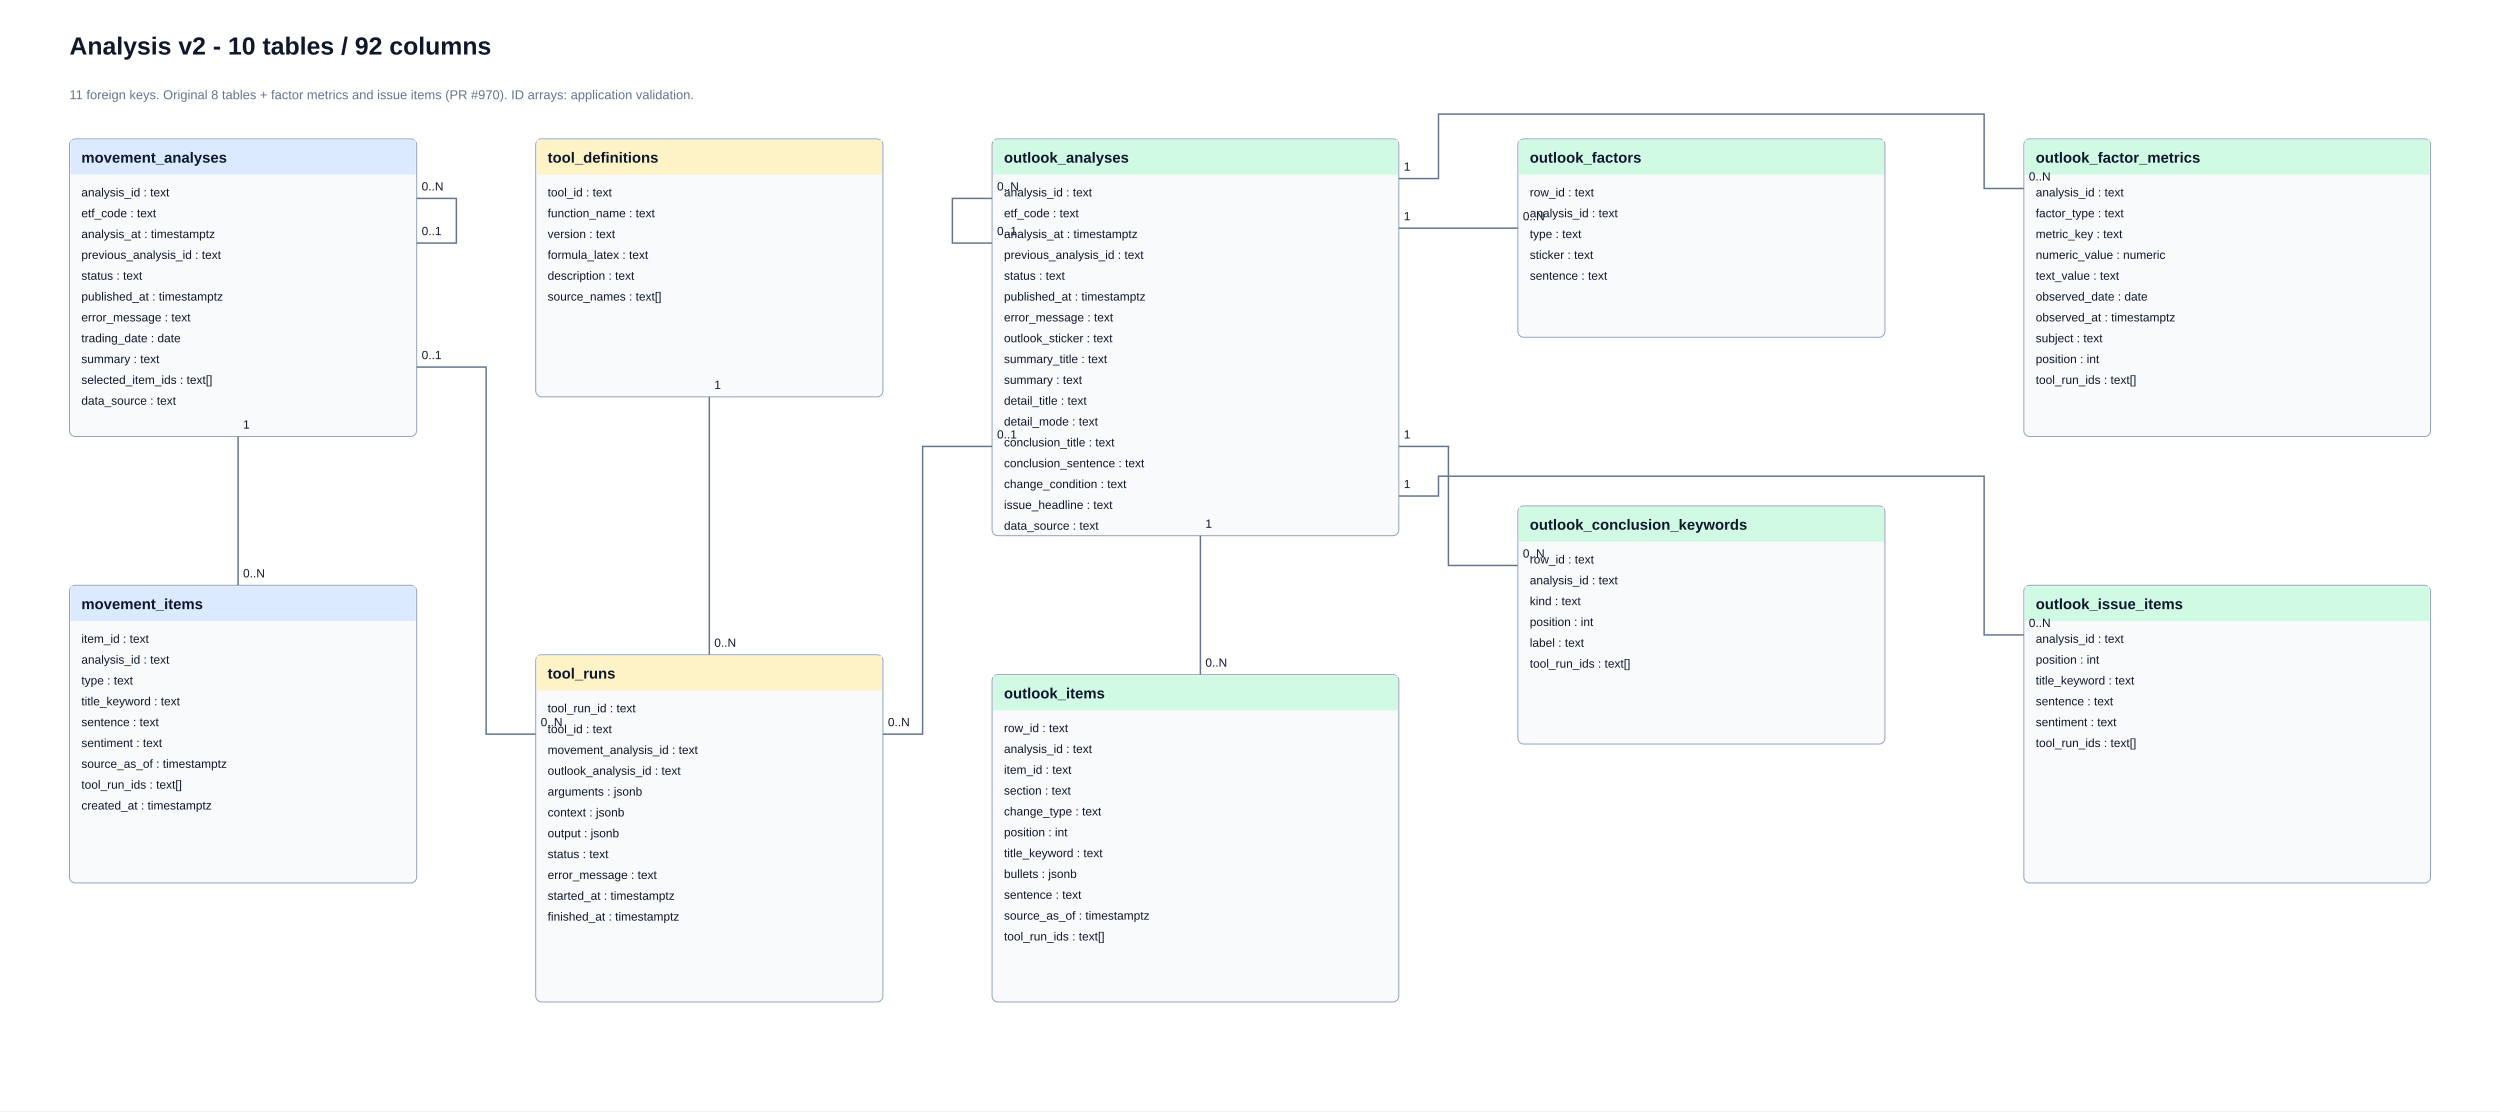
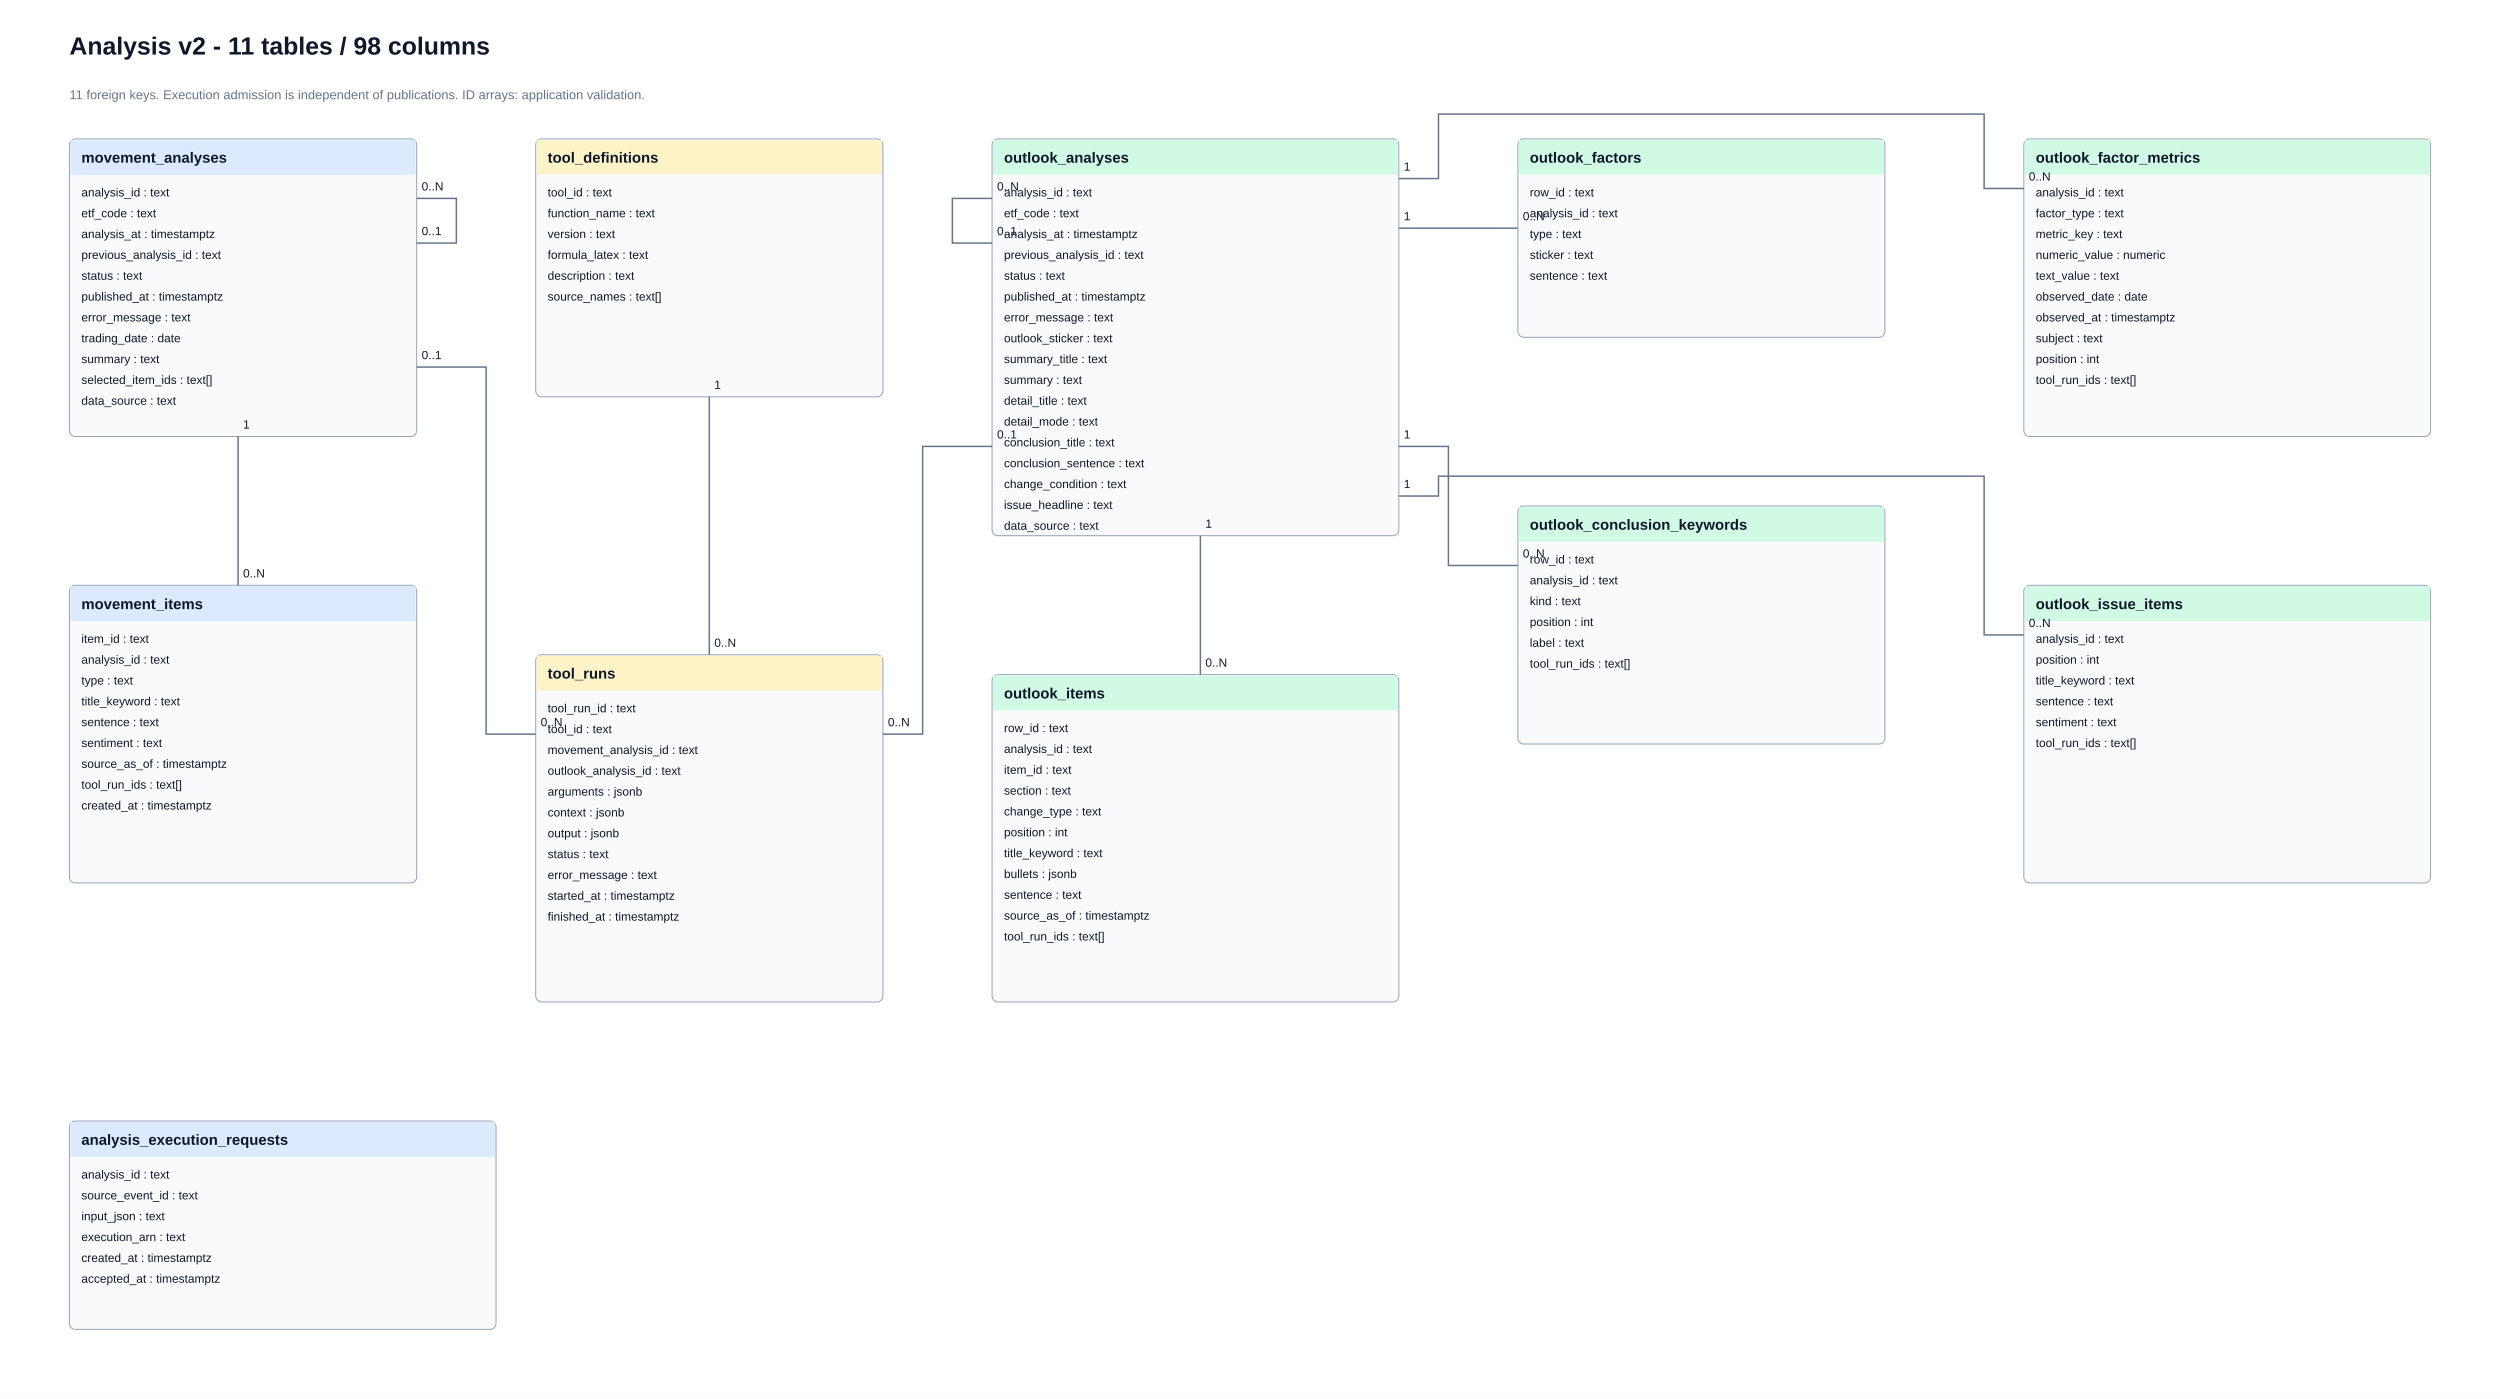
- <svg xmlns="http://www.w3.org/2000/svg" viewBox="0 0 2520 1120">
+ <svg xmlns="http://www.w3.org/2000/svg" viewBox="0 0 2520 1410">
  <rect width="100%" height="100%" fill="#ffffff" />
  <style>text{font-family:Arial,sans-serif;fill:#0f172a}.title{font-size:25px;font-weight:bold}.subtitle{font-size:13px;fill:#64748b}.relation{fill:none;stroke:#64748b;stroke-width:1.5}.cardinality{font-size:12px}</style>
-   <text class="title" x="70" y="55">Analysis v2 - 10 tables / 92 columns</text>
-   <text class="subtitle" x="70" y="100">11 foreign keys. Original 8 tables + factor metrics and issue items (PR #970). ID arrays: application validation.</text>
+   <text class="title" x="70" y="55">Analysis v2 - 11 tables / 98 columns</text>
+   <text class="subtitle" x="70" y="100">11 foreign keys. Execution admission is independent of publications. ID arrays: application validation.</text>
  <g id="table-movement_analyses">
    <rect class="table" x="70" y="140" width="350" height="300" rx="6" fill="#f8fafc" stroke="#94a3b8" />
    <rect x="71" y="141" width="348" height="35" fill="#dbeafe" />
    <text x="82" y="164" font-size="15" font-weight="bold">movement_analyses</text>
    <text x="82" y="198" font-size="12">analysis_id : text</text>
    <text x="82" y="219" font-size="12">etf_code : text</text>
    <text x="82" y="240" font-size="12">analysis_at : timestamptz</text>
    <text x="82" y="261" font-size="12">previous_analysis_id : text</text>
    <text x="82" y="282" font-size="12">status : text</text>
    <text x="82" y="303" font-size="12">published_at : timestamptz</text>
    <text x="82" y="324" font-size="12">error_message : text</text>
    <text x="82" y="345" font-size="12">trading_date : date</text>
    <text x="82" y="366" font-size="12">summary : text</text>
    <text x="82" y="387" font-size="12">selected_item_ids : text[]</text>
    <text x="82" y="408" font-size="12">data_source : text</text>
  </g>
  <g id="table-movement_items">
    <rect class="table" x="70" y="590" width="350" height="300" rx="6" fill="#f8fafc" stroke="#94a3b8" />
    <rect x="71" y="591" width="348" height="35" fill="#dbeafe" />
    <text x="82" y="614" font-size="15" font-weight="bold">movement_items</text>
    <text x="82" y="648" font-size="12">item_id : text</text>
    <text x="82" y="669" font-size="12">analysis_id : text</text>
    <text x="82" y="690" font-size="12">type : text</text>
    <text x="82" y="711" font-size="12">title_keyword : text</text>
    <text x="82" y="732" font-size="12">sentence : text</text>
    <text x="82" y="753" font-size="12">sentiment : text</text>
    <text x="82" y="774" font-size="12">source_as_of : timestamptz</text>
    <text x="82" y="795" font-size="12">tool_run_ids : text[]</text>
    <text x="82" y="816" font-size="12">created_at : timestamptz</text>
  </g>
  <g id="table-outlook_analyses">
    <rect class="table" x="1000" y="140" width="410" height="400" rx="6" fill="#f8fafc" stroke="#94a3b8" />
    <rect x="1001" y="141" width="408" height="35" fill="#d1fae5" />
    <text x="1012" y="164" font-size="15" font-weight="bold">outlook_analyses</text>
    <text x="1012" y="198" font-size="12">analysis_id : text</text>
    <text x="1012" y="219" font-size="12">etf_code : text</text>
    <text x="1012" y="240" font-size="12">analysis_at : timestamptz</text>
    <text x="1012" y="261" font-size="12">previous_analysis_id : text</text>
    <text x="1012" y="282" font-size="12">status : text</text>
    <text x="1012" y="303" font-size="12">published_at : timestamptz</text>
    <text x="1012" y="324" font-size="12">error_message : text</text>
    <text x="1012" y="345" font-size="12">outlook_sticker : text</text>
    <text x="1012" y="366" font-size="12">summary_title : text</text>
    <text x="1012" y="387" font-size="12">summary : text</text>
    <text x="1012" y="408" font-size="12">detail_title : text</text>
    <text x="1012" y="429" font-size="12">detail_mode : text</text>
    <text x="1012" y="450" font-size="12">conclusion_title : text</text>
    <text x="1012" y="471" font-size="12">conclusion_sentence : text</text>
    <text x="1012" y="492" font-size="12">change_condition : text</text>
    <text x="1012" y="513" font-size="12">issue_headline : text</text>
    <text x="1012" y="534" font-size="12">data_source : text</text>
  </g>
  <g id="table-outlook_items">
    <rect class="table" x="1000" y="680" width="410" height="330" rx="6" fill="#f8fafc" stroke="#94a3b8" />
    <rect x="1001" y="681" width="408" height="35" fill="#d1fae5" />
    <text x="1012" y="704" font-size="15" font-weight="bold">outlook_items</text>
    <text x="1012" y="738" font-size="12">row_id : text</text>
    <text x="1012" y="759" font-size="12">analysis_id : text</text>
    <text x="1012" y="780" font-size="12">item_id : text</text>
    <text x="1012" y="801" font-size="12">section : text</text>
    <text x="1012" y="822" font-size="12">change_type : text</text>
    <text x="1012" y="843" font-size="12">position : int</text>
    <text x="1012" y="864" font-size="12">title_keyword : text</text>
    <text x="1012" y="885" font-size="12">bullets : jsonb</text>
    <text x="1012" y="906" font-size="12">sentence : text</text>
    <text x="1012" y="927" font-size="12">source_as_of : timestamptz</text>
    <text x="1012" y="948" font-size="12">tool_run_ids : text[]</text>
  </g>
  <g id="table-outlook_factors">
    <rect class="table" x="1530" y="140" width="370" height="200" rx="6" fill="#f8fafc" stroke="#94a3b8" />
    <rect x="1531" y="141" width="368" height="35" fill="#d1fae5" />
    <text x="1542" y="164" font-size="15" font-weight="bold">outlook_factors</text>
    <text x="1542" y="198" font-size="12">row_id : text</text>
    <text x="1542" y="219" font-size="12">analysis_id : text</text>
    <text x="1542" y="240" font-size="12">type : text</text>
    <text x="1542" y="261" font-size="12">sticker : text</text>
    <text x="1542" y="282" font-size="12">sentence : text</text>
  </g>
  <g id="table-outlook_conclusion_keywords">
    <rect class="table" x="1530" y="510" width="370" height="240" rx="6" fill="#f8fafc" stroke="#94a3b8" />
    <rect x="1531" y="511" width="368" height="35" fill="#d1fae5" />
    <text x="1542" y="534" font-size="15" font-weight="bold">outlook_conclusion_keywords</text>
    <text x="1542" y="568" font-size="12">row_id : text</text>
    <text x="1542" y="589" font-size="12">analysis_id : text</text>
    <text x="1542" y="610" font-size="12">kind : text</text>
    <text x="1542" y="631" font-size="12">position : int</text>
    <text x="1542" y="652" font-size="12">label : text</text>
    <text x="1542" y="673" font-size="12">tool_run_ids : text[]</text>
  </g>
  <g id="table-tool_definitions">
    <rect class="table" x="540" y="140" width="350" height="260" rx="6" fill="#f8fafc" stroke="#94a3b8" />
    <rect x="541" y="141" width="348" height="35" fill="#fef3c7" />
    <text x="552" y="164" font-size="15" font-weight="bold">tool_definitions</text>
    <text x="552" y="198" font-size="12">tool_id : text</text>
    <text x="552" y="219" font-size="12">function_name : text</text>
    <text x="552" y="240" font-size="12">version : text</text>
    <text x="552" y="261" font-size="12">formula_latex : text</text>
    <text x="552" y="282" font-size="12">description : text</text>
    <text x="552" y="303" font-size="12">source_names : text[]</text>
  </g>
  <g id="table-tool_runs">
    <rect class="table" x="540" y="660" width="350" height="350" rx="6" fill="#f8fafc" stroke="#94a3b8" />
    <rect x="541" y="661" width="348" height="35" fill="#fef3c7" />
    <text x="552" y="684" font-size="15" font-weight="bold">tool_runs</text>
    <text x="552" y="718" font-size="12">tool_run_id : text</text>
    <text x="552" y="739" font-size="12">tool_id : text</text>
    <text x="552" y="760" font-size="12">movement_analysis_id : text</text>
    <text x="552" y="781" font-size="12">outlook_analysis_id : text</text>
    <text x="552" y="802" font-size="12">arguments : jsonb</text>
    <text x="552" y="823" font-size="12">context : jsonb</text>
    <text x="552" y="844" font-size="12">output : jsonb</text>
    <text x="552" y="865" font-size="12">status : text</text>
    <text x="552" y="886" font-size="12">error_message : text</text>
    <text x="552" y="907" font-size="12">started_at : timestamptz</text>
    <text x="552" y="928" font-size="12">finished_at : timestamptz</text>
  </g>
  <path class="relation" d="M 240 590 L 240 440" />
  <text class="cardinality" x="245" y="582">0..N</text>
  <text class="cardinality" x="245" y="432">1</text>
  <path class="relation" d="M 420 200 L 460 200 L 460 245 L 420 245" />
  <text class="cardinality" x="425" y="192">0..N</text>
  <text class="cardinality" x="425" y="237">0..1</text>
  <path class="relation" d="M 1210 680 L 1210 540" />
  <text class="cardinality" x="1215" y="672">0..N</text>
  <text class="cardinality" x="1215" y="532">1</text>
  <path class="relation" d="M 1530 230 L 1410 230" />
  <text class="cardinality" x="1535" y="222">0..N</text>
  <text class="cardinality" x="1415" y="222">1</text>
  <path class="relation" d="M 1530 570 L 1460 570 L 1460 450 L 1410 450" />
  <text class="cardinality" x="1535" y="562">0..N</text>
  <text class="cardinality" x="1415" y="442">1</text>
  <path class="relation" d="M 1000 200 L 960 200 L 960 245 L 1000 245" />
  <text class="cardinality" x="1005" y="192">0..N</text>
  <text class="cardinality" x="1005" y="237">0..1</text>
  <path class="relation" d="M 715 660 L 715 400" />
  <text class="cardinality" x="720" y="652">0..N</text>
  <text class="cardinality" x="720" y="392">1</text>
  <path class="relation" d="M 540 740 L 490 740 L 490 370 L 420 370" />
  <text class="cardinality" x="545" y="732">0..N</text>
  <text class="cardinality" x="425" y="362">0..1</text>
  <path class="relation" d="M 890 740 L 930 740 L 930 450 L 1000 450" />
  <text class="cardinality" x="895" y="732">0..N</text>
  <text class="cardinality" x="1005" y="442">0..1</text>
  <g id="table-outlook_factor_metrics">
    <rect class="table" x="2040" y="140" width="410" height="300" rx="6" fill="#f8fafc" stroke="#94a3b8" />
    <rect x="2041" y="141" width="408" height="35" fill="#d1fae5" />
    <text x="2052" y="164" font-size="15" font-weight="bold">outlook_factor_metrics</text>
    <text x="2052" y="198" font-size="12">analysis_id : text</text>
    <text x="2052" y="219" font-size="12">factor_type : text</text>
    <text x="2052" y="240" font-size="12">metric_key : text</text>
    <text x="2052" y="261" font-size="12">numeric_value : numeric</text>
    <text x="2052" y="282" font-size="12">text_value : text</text>
    <text x="2052" y="303" font-size="12">observed_date : date</text>
    <text x="2052" y="324" font-size="12">observed_at : timestamptz</text>
    <text x="2052" y="345" font-size="12">subject : text</text>
    <text x="2052" y="366" font-size="12">position : int</text>
    <text x="2052" y="387" font-size="12">tool_run_ids : text[]</text>
  </g>
  <path class="relation" d="M 2040 190 L 2000 190 L 2000 115 L 1450 115 L 1450 180 L 1410 180" />
  <text class="cardinality" x="2045" y="182">0..N</text>
  <text class="cardinality" x="1415" y="172">1</text>
  <g id="table-outlook_issue_items">
    <rect class="table" x="2040" y="590" width="410" height="300" rx="6" fill="#f8fafc" stroke="#94a3b8" />
    <rect x="2041" y="591" width="408" height="35" fill="#d1fae5" />
    <text x="2052" y="614" font-size="15" font-weight="bold">outlook_issue_items</text>
    <text x="2052" y="648" font-size="12">analysis_id : text</text>
    <text x="2052" y="669" font-size="12">position : int</text>
    <text x="2052" y="690" font-size="12">title_keyword : text</text>
    <text x="2052" y="711" font-size="12">sentence : text</text>
    <text x="2052" y="732" font-size="12">sentiment : text</text>
    <text x="2052" y="753" font-size="12">tool_run_ids : text[]</text>
  </g>
  <path class="relation" d="M 2040 640 L 2000 640 L 2000 480 L 1450 480 L 1450 500 L 1410 500" />
  <text class="cardinality" x="2045" y="632">0..N</text>
  <text class="cardinality" x="1415" y="492">1</text>
+   <g id="table-analysis_execution_requests">
+     <rect class="table" x="70" y="1130" width="430" height="210" rx="6" fill="#f8fafc" stroke="#94a3b8" />
+     <rect x="71" y="1131" width="428" height="35" fill="#dbeafe" />
+     <text x="82" y="1154" font-size="15" font-weight="bold">analysis_execution_requests</text>
+     <text x="82" y="1188" font-size="12">analysis_id : text</text>
+     <text x="82" y="1209" font-size="12">source_event_id : text</text>
+     <text x="82" y="1230" font-size="12">input_json : text</text>
+     <text x="82" y="1251" font-size="12">execution_arn : text</text>
+     <text x="82" y="1272" font-size="12">created_at : timestamptz</text>
+     <text x="82" y="1293" font-size="12">accepted_at : timestamptz</text>
+   </g>
</svg>
